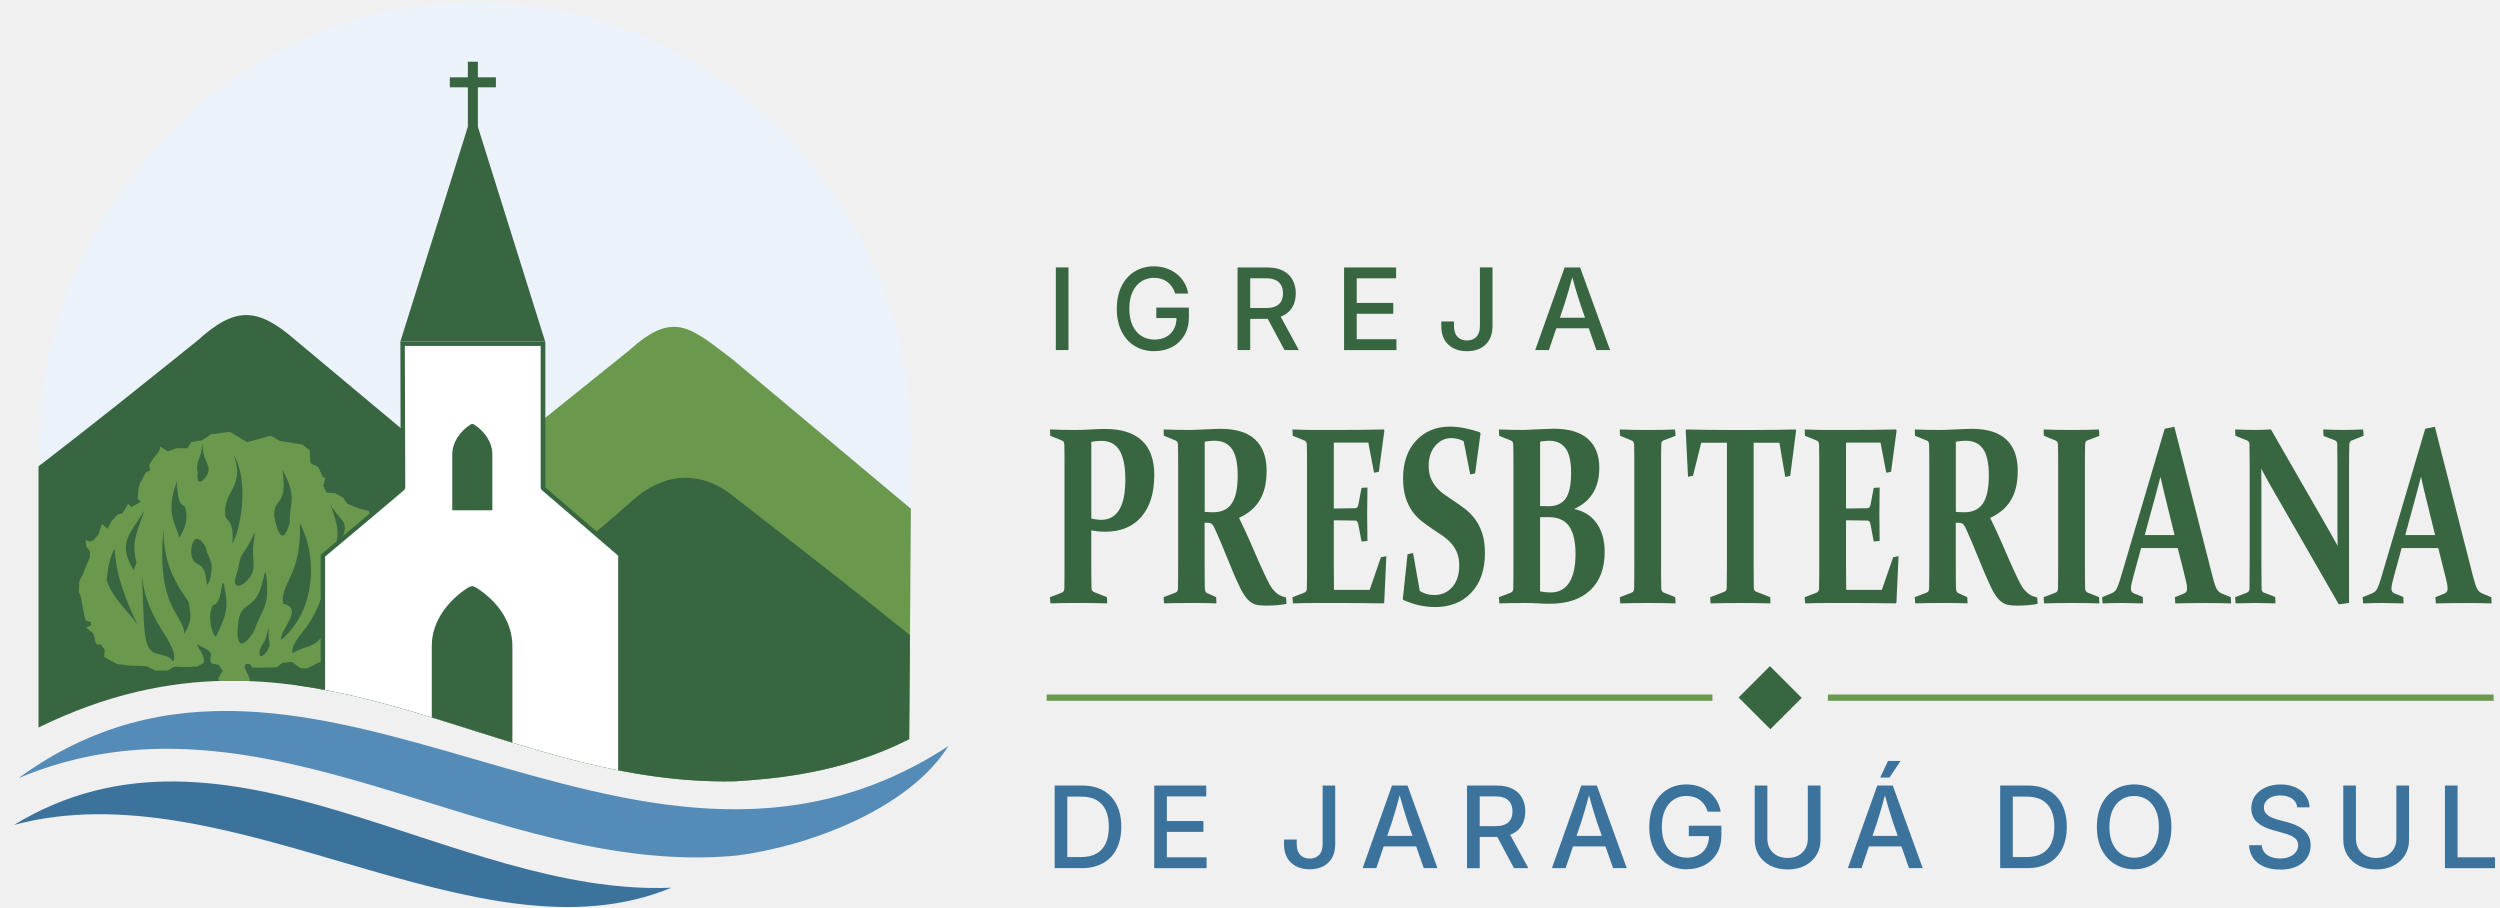
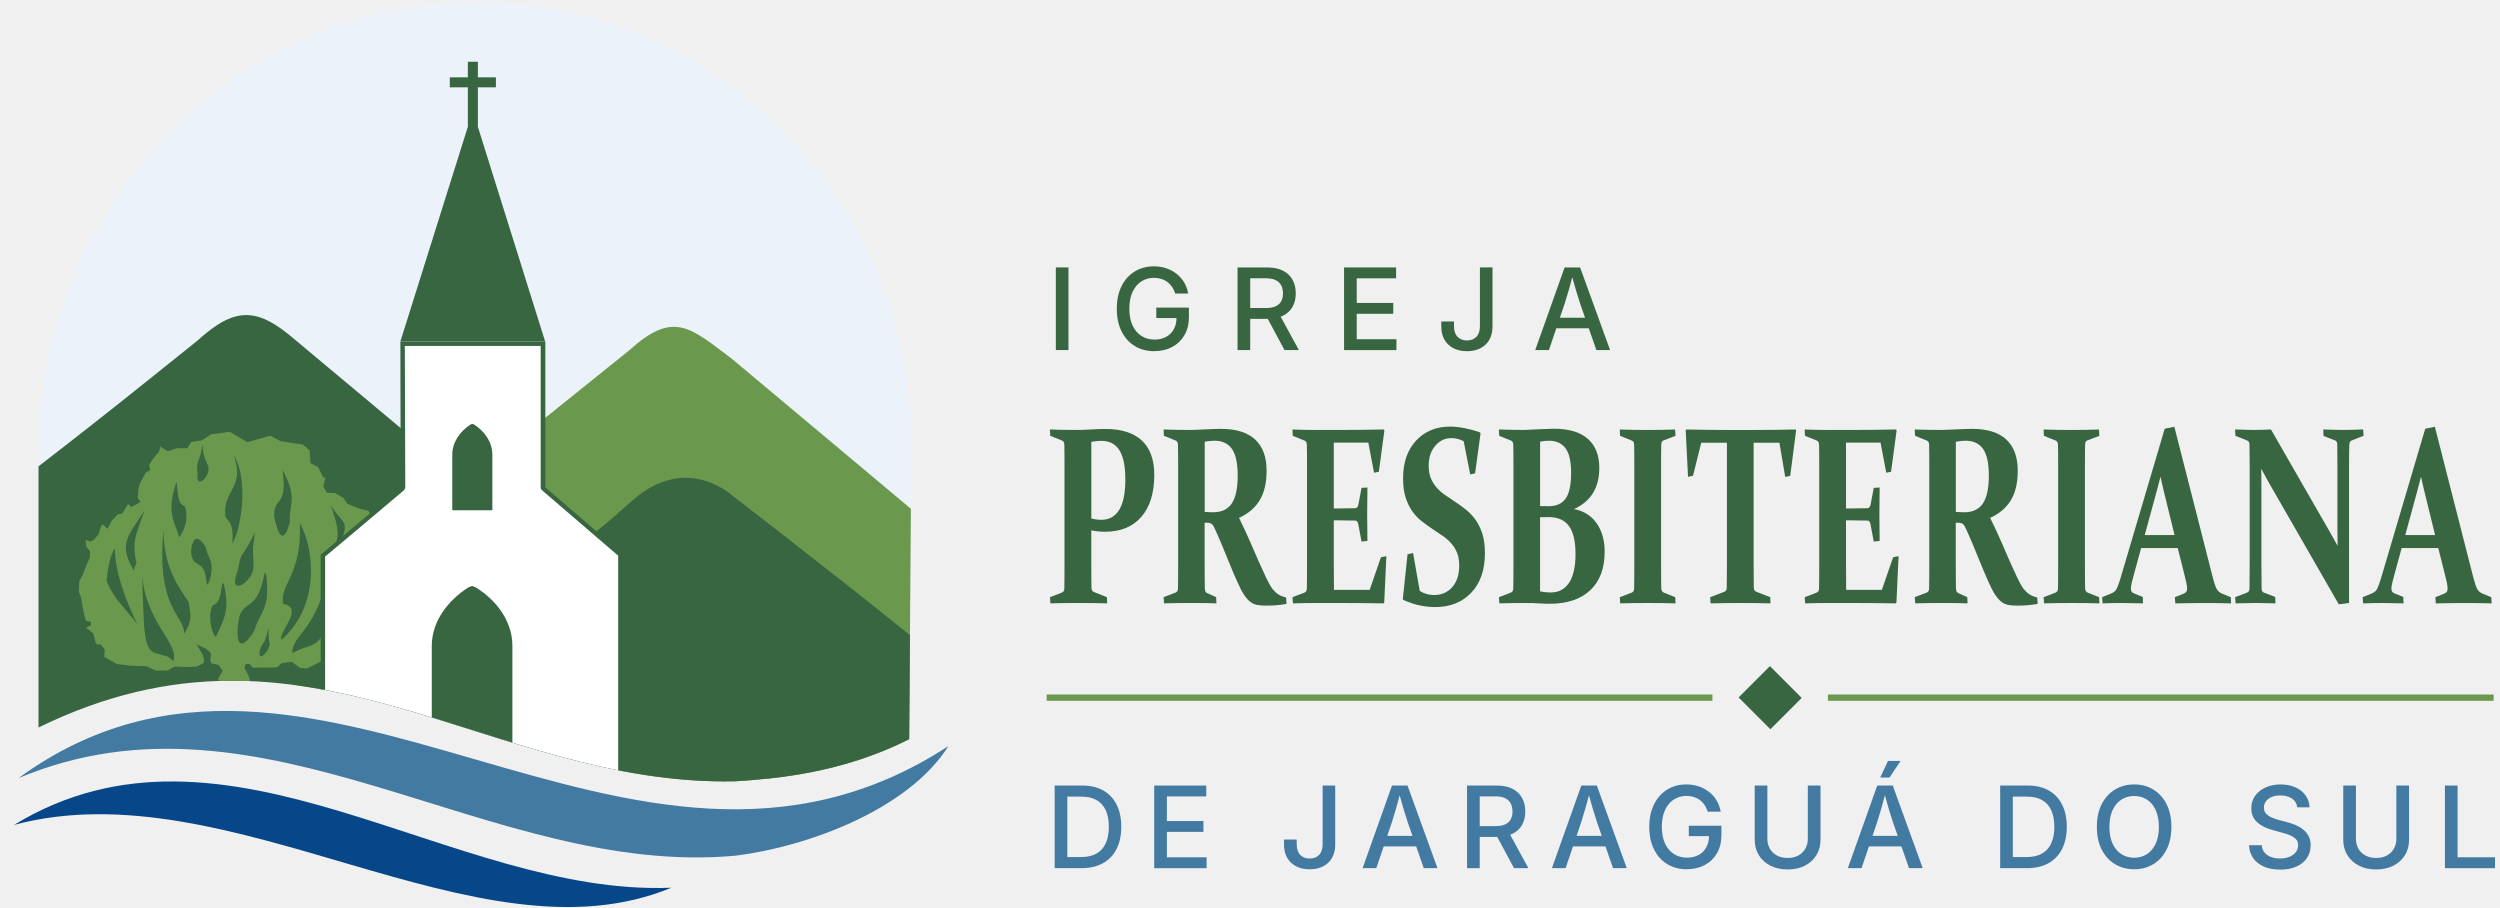
<svg xmlns="http://www.w3.org/2000/svg" id="Layer_1" data-name="Layer 1" viewBox="0 0 1122.63 407.3">
  <defs>
    <clipPath id="clippath">
      <path d="M409.39,181.13C409.39,71.73,319.89-1.77,210.09.03,103.99,1.83,17.29,76.63,17.29,182.73v143.96c121.48-59.46,201.63,26.53,312.94,24.15,17.47-1.11,47.72-3.56,78.04-18.91" style="fill: none;" />
    </clipPath>
  </defs>
  <g id="logo">
    <g id="waves">
-       <path d="M301.49,398.63c-87.3,36.2-197.9-54.3-295.2-28.2,95.2-58,196.3,32.2,295.2,28.2Z" style="fill: #3b739d;" />
-       <path d="M425.89,335.03c-17.9,28.4-62.9,45.1-95.4,49.2-110.4,10.2-212.1-81.1-322.2-34.8,133.1-97,274.2,79.2,417.6-14.4h0Z" style="fill: #558bb7;" />
+       <path d="M301.49,398.63c-87.3,36.2-197.9-54.3-295.2-28.2,95.2-58,196.3,32.2,295.2,28.2Z" style="fill: #064789;" />
+       <path d="M425.89,335.03c-17.9,28.4-62.9,45.1-95.4,49.2-110.4,10.2-212.1-81.1-322.2-34.8,133.1-97,274.2,79.2,417.6-14.4h0Z" style="fill: #427aa1;" />
    </g>
    <g style="clip-path: url(#clippath);">
      <path id="sky" d="M17.29,334.83v-132.7C17.29,94.73,103.99,2.63,210.09.93c109.8-1.8,199.3,88.8,199.3,199.5v134.5H17.29v-.1Z" style="fill: #ebf2fa;" />
      <g id="hills">
        <path d="M133.69,273.53c80.98-61.29,81.6-62.1,148.84-116.2,19.94-18,27.19-10.49,46.26,3.9l101.1,84.7v116.5H133.69v-88.9Z" style="fill: #6a994e;" />
        <path d="M429.79,362.33v-59.7c-29.68-24.92-74.74-59.83-103.1-81.8-13.3-9.2-28.62-8.72-42.9,4.1-10.76,9.7-20.74,17.67-32.22,27.18l-118.87-99.37c-16.96-14.7-26.93-15.34-43.9.1-18.12,14.47-45.97,37.26-88.8,69.8v138.5" style="fill: #386641;" />
        <path id="symbol" d="M97.83,304.93l2.18-3.66-1.83-2.7-3.05-.61c-1.39-1.66-.09-2.79-.52-4.71-1.83-2.62-5.67-2.96-6.45-4.45,1.13,2.96,4.01,5.49,3.31,8.98l-3.14,1.57-4.79.17-5.32-.17-2.88,1.74h-5.58l-3.92-1.92-7.32-.26-5.93-.7-5.75-3.23.17-3.23-1.74-2.35h-1.74l-.61-.78-.96-4.1-3.31-2.7,2.18-.96v-1.57l-2.35-.61-1.13-4.71-.96-5.75-.96-2.44.17-4.79,1.57-2.96,1.92-4.88,1.31-2.88v-2.7l-1.74-2.35-.17-2.79,1.92.79,1.74-.79,2.18-2.62.61-2.18.96-2.35,2.35,2.18,1.92-3.57,2.7-2.88,2.09-.44,2.53-4.27,1.57,1.39,4.1-2.35-1.31-1.57.35-4.45.61-2.18,2.62-4.88,2.01-1.13-.44-2.44,1.83-2.79,2.62-3.14.52-2.18,3.49,2.09,3.84-1.39h4.8l1.83-2.79,4.79-.78,4.1-2.7,8.37-1.13,7.85,4.71,10.37-2.96,4.45,2.44,5.06.78,5.06.78,3.05,2.62.44,5.75,3.4,1.74,2.27,4.71,1.05.09-1.05,3.66,1.57,3.05,3.75.17,3.75,2.18,1.74,2.62,5.06,2.01.61.26,3.84.87,1.66,2.96-1.05,5.93.35.35,2.09,2.35-1.13,3.84,1.66,1.74-1.92,5.14,4.71,3.92-2.01,1.05,1.66,3.05.17,2.7,2.53,2.62,3.14,5.93-.44,1.13,2.96,8.02-3.49,3.49-1.22,2.44.17,2.27-3.57,1.31h-2.88l-2.09,3.4-2.7-.17-3.84,3.05v.44l-2.96,3.66-2.09-.78-3.49-2.27-4.45-.61-3.31.87-2,.96-4.01,2-3.05-.17-3.84-2.79-4.36.52-2.27,1.92-4.79.17h-6.19l-1.31-1.66h-1.74l-.61,1.66.26.44,1.57,3.23.78,2.27h-.09l-5.06.17-1.39.61h-2.09l-.7-.44-4.27-.17-.87-.96h0ZM119.14,257.07c-.46.48-.48,1.21-.66,2-.5,2.19-1.11,4.44-1.97,6.52-3.21,7.76-8.21,5.09-9.42,13.18-1.26,8.4,0,15.25,6.68,5.22.71-1.07,1.01-2.74,1.58-4.02,1.94-4.34,3.99-7.06,4.54-12.38.22-2.08.11-9.01-.75-10.52h0ZM96.98,285.98l2.31-5.08c2.99-6.72,2.84-10.63,1.45-17.69-.15-.75-.05-1.1-.65-1.44-.9,1.65-.78,7.3-3.04,9.22-1.18,1-1.54.34-2.07,2.06-1.77,5.75.81,12.6,2,12.92h0ZM93.04,262.58c.94-.48,3.24-6.96,1.12-11.84-.41-.94-.77-1.69-1.13-2.6-.35-.88-.45-2.02-.89-2.86-.49-.95-2.39-3.62-4.03-3.32-1.98.36-3.84,8.28-.14,10.82,1.99,1.37,2.65,1.18,3.77,3.68.8,1.78.86,5.26,1.29,6.12h0ZM114.31,239.05c-.51,1.31-1.91,4.16-2.69,5.49-4.14,7.1-3,3.05-4.9,11.67-.32,1.43-2.09,5.23-.66,6.46,1.66,1.42,4.63-1.64,5.23-2.3,1.28-1.39,2.43-3.26,2.55-5.81.13-2.77-.33-5.34-.23-8.1.08-2.42.79-5.24.71-7.41h0ZM51.53,246.17c-2.53,4.53-3.14,9.59-3.66,14.47,2.88,8.37,9.33,13.25,13.86,19.88-5.06-10.81-9.85-22.23-10.2-34.35h0ZM61.3,252.88c-2.35-10.03.09-13.34,3.57-23.63-6.97,11.25-12.12,14.65-4.79,26.94.26-1.39,1.13-3.4,1.22-3.31h0ZM148.56,248.87c.26,0,.35,1.22.52,1.83,10.72-18.74,4.1-14.56-.7-24.32,3.49,10.37,4.97,14.47.17,22.49h0ZM152.66,273.02c.26-.09-1.66,4.01-1.48,4.71,9.94-18.48,15.17-12.12,9.07-33.91-.26,15.69-4.27,23.1-7.59,29.21h0ZM83.09,227.51c-2.53-1.4-3.05-2.09-3.75-11.25-5.23,14.56-.35,18.57,1.13,25.2,3.23-4.97,4.01-9.15,2.62-13.95h0ZM104.28,244.16c4.01-6.45,7.58-28.6.7-39.75,5.14,14.56-4.71,15.78-3.84,26.42-.52,3.23,4.36,1.57,3.14,13.34h0ZM130.17,234.4c-.52-7.85,3.75-10.64-3.31-23.36,2.35,17.26-3.92,11.68-3.75,20.57.52,3.57,3.49,16.39,7.06,2.79h0ZM126.33,287.32c17.17-14.82,15.17-40.19,8.28-52.48,1.22,22.84-8.98,27.38-7.5,36.27,9.85,2.09-2.09,12.29-.78,16.22h0ZM144.21,286.27c5.49-9.24,1.05-7.76,3.66-31.38-5.41,29.03-16.74,29.64-16.65,38.45,7.15-3.92,9.33-2.35,12.99-7.06h0ZM84.66,270.32c-2.35-4.18-11.33-13.77-11.25-32.52-3.31,36.01,9.24,37.92,9.33,46.82,3.57-5.93,3.05-8.28,1.92-14.3h0ZM77.77,297c3.05-8.02-12.38-17.17-14.04-39.32,1.13,23.02,0,34.26,6.45,35.74,4.97,1.48,5.06.78,7.59,3.57h0ZM119.97,292.29c2.35-4.18.17-2.44.7-10.72-1.57,6.19-1.39,5.58-3.22,8.46-1.57,2.62-1.4,7.67,2.53,2.27h0ZM93.55,209.73c-.79-3.05-2.18-3.4-2.7-10.46-.61,8.02-3.14,7.06-2.09,13.16-1.13,8.28,5.93,1.13,4.79-2.7Z" style="fill: #6a994e; fill-rule: evenodd;" />
      </g>
      <g id="church">
        <g>
          <path d="M144.99,349.93v-100.4l35.6-30c.2-.2.4-.5.4-.8l-.2-64.4h63v64.4c0,.3.1.6.4.8l34.4,29.7v100.7h-133.7.1Z" style="fill: #fff;" />
          <path d="M242.79,155.33v63.4c0,.6.2,1.1.7,1.5l34.1,29.3v99.3h-131.6v-98.9l17.3-14.5,18-15.2c.4-.4.7-.9.7-1.5l-.2-63.4h61M244.79,153.33h-65c0,21.9.1,43.6.2,65.5-12,10.1-24,20.2-36,30.3v102h135.7v-102.3c-11.6-10-23.2-20-34.8-30v-65.5h-.1Z" style="fill: #386641;" />
        </g>
        <path d="M193.89,338.93v-48.9c0-11.2,7.5-20.6,16.5-26.3l1.6-.6,1.6.6c9.1,5.6,16.5,15,16.5,26.3v48.9h-36.5.3Z" style="fill: #386641;" />
        <path d="M203.09,229.13v-25c0-5.7,3.7-10.6,8.2-13.5l.8-.3.8.3c4.5,2.9,8.2,7.7,8.2,13.5v25h-18,0Z" style="fill: #386641;" />
        <polygon points="179.79 153.33 244.79 153.33 214.59 56.93 214.59 39.23 222.69 39.23 222.69 34.73 214.59 34.73 214.59 27.73 210.09 27.73 210.09 34.73 201.99 34.73 201.99 39.23 210.09 39.23 210.09 56.93 179.79 153.33" style="fill: #386641;" />
      </g>
    </g>
  </g>
  <g id="typo">
    <g>
-       <path d="M479.28,352.75v37.1h-5.68v-37.1h5.68ZM485.65,389.85h-9.16v-4.98h8.87c2.8,0,5.14-.52,7-1.57s3.25-2.58,4.18-4.62c.93-2.03,1.39-4.51,1.39-7.43s-.46-5.36-1.38-7.37c-.92-2.01-2.29-3.54-4.11-4.58-1.82-1.05-4.08-1.57-6.79-1.57h-9.36v-4.98h9.74c3.65,0,6.78.74,9.39,2.22,2.61,1.48,4.61,3.6,6,6.36,1.39,2.76,2.09,6.07,2.09,9.92s-.7,7.19-2.1,9.96c-1.4,2.77-3.44,4.91-6.1,6.4-2.67,1.49-5.88,2.24-9.65,2.24Z" style="fill: #3b739d;" />
-       <path d="M518.31,389.85v-37.1h23.36v4.88h-17.68v11.06h16.41v4.86h-16.41v11.43h17.83v4.88h-23.51Z" style="fill: #3b739d;" />
-       <path d="M588.11,390.35c-3.45,0-6.24-.98-8.35-2.94-2.12-1.96-3.17-4.74-3.17-8.34v-2.07h5.7v2.09c0,2.11.53,3.71,1.59,4.81s2.47,1.64,4.23,1.64,3.17-.55,4.23-1.64,1.59-2.7,1.59-4.81v-26.35h5.65v26.3c0,3.62-1.05,6.41-3.14,8.37s-4.87,2.94-8.34,2.94Z" style="fill: #3b739d;" />
-       <path d="M611.88,389.85l13.2-37.1h6.97l13.45,37.1h-6.15l-7.22-20.64c-.56-1.68-1.18-3.65-1.86-5.93-.67-2.27-1.45-5-2.33-8.19h1.15c-.85,3.22-1.61,5.98-2.28,8.28-.67,2.3-1.27,4.25-1.78,5.84l-7,20.64h-6.15ZM619.02,380.07v-4.73h19.3v4.73h-19.3Z" style="fill: #3b739d;" />
-       <path d="M658.78,389.85v-37.1h13.3c2.86,0,5.24.49,7.15,1.48,1.91.99,3.34,2.36,4.28,4.12.95,1.76,1.42,3.78,1.42,6.05s-.48,4.3-1.43,6.01c-.96,1.72-2.39,3.05-4.29,4-1.91.95-4.3,1.42-7.17,1.42h-9.99v-4.86h9.44c1.83,0,3.3-.26,4.42-.78,1.12-.52,1.95-1.27,2.48-2.25s.8-2.16.8-3.54-.27-2.6-.8-3.61c-.53-1.01-1.36-1.8-2.49-2.35-1.13-.56-2.62-.83-4.46-.83h-6.97v32.25h-5.68ZM679.87,389.85l-8.99-16.76h6.3l9.14,16.76h-6.45Z" style="fill: #3b739d;" />
-       <path d="M696.89,389.85l13.2-37.1h6.97l13.45,37.1h-6.15l-7.22-20.64c-.56-1.68-1.18-3.65-1.86-5.93-.67-2.27-1.45-5-2.33-8.19h1.15c-.85,3.22-1.61,5.98-2.28,8.28-.67,2.3-1.27,4.25-1.78,5.84l-7,20.64h-6.15ZM704.04,380.07v-4.73h19.3v4.73h-19.3Z" style="fill: #3b739d;" />
-       <path d="M757.51,390.35c-3.35,0-6.3-.77-8.83-2.32-2.53-1.54-4.51-3.74-5.93-6.59-1.42-2.85-2.13-6.22-2.13-10.12s.72-7.35,2.15-10.2c1.44-2.85,3.41-5.04,5.92-6.57,2.51-1.54,5.36-2.3,8.57-2.3,1.99,0,3.86.29,5.59.88,1.73.59,3.29,1.43,4.66,2.52,1.37,1.09,2.5,2.38,3.39,3.88.89,1.5,1.48,3.15,1.78,4.94h-5.83c-.33-1.08-.79-2.05-1.37-2.93-.58-.87-1.27-1.61-2.08-2.23s-1.72-1.08-2.74-1.41c-1.02-.32-2.14-.49-3.35-.49-2.09,0-3.97.53-5.64,1.59-1.67,1.06-2.99,2.63-3.96,4.69-.97,2.07-1.46,4.59-1.46,7.58s.49,5.51,1.46,7.57c.97,2.06,2.3,3.62,4,4.69,1.69,1.07,3.64,1.61,5.83,1.61,1.99,0,3.73-.4,5.22-1.21,1.49-.8,2.64-1.95,3.46-3.44.82-1.49,1.23-3.24,1.23-5.27l1.47.25h-10.56v-4.68h14.64v4.26c0,3.12-.67,5.82-2,8.11-1.34,2.28-3.17,4.05-5.49,5.29s-4.99,1.87-7.99,1.87Z" style="fill: #3b739d;" />
-       <path d="M802.75,390.43c-2.97,0-5.57-.57-7.79-1.72s-3.95-2.72-5.17-4.72c-1.22-2-1.83-4.3-1.83-6.89v-24.35h5.68v23.88c0,1.68.37,3.16,1.11,4.46s1.79,2.32,3.15,3.06,2.98,1.12,4.86,1.12,3.47-.37,4.82-1.12c1.35-.75,2.39-1.77,3.12-3.06s1.1-2.78,1.1-4.46v-23.88h5.7v24.35c0,2.59-.61,4.88-1.83,6.89-1.22,2-2.94,3.57-5.15,4.72-2.22,1.15-4.8,1.72-7.76,1.72Z" style="fill: #3b739d;" />
-       <path d="M829.78,389.85l13.2-37.1h6.97l13.45,37.1h-6.15l-7.22-20.64c-.56-1.68-1.18-3.65-1.86-5.93-.67-2.27-1.45-5-2.33-8.19h1.15c-.85,3.22-1.61,5.98-2.28,8.28-.67,2.3-1.27,4.25-1.78,5.84l-7,20.64h-6.15ZM836.92,380.07v-4.73h19.3v4.73h-19.3ZM844.32,349.14l3.49-7.45h5.65l-4.96,7.45h-4.18Z" style="fill: #3b739d;" />
-       <path d="M903.86,352.75v37.1h-5.68v-37.1h5.68ZM910.23,389.85h-9.16v-4.98h8.87c2.8,0,5.14-.52,7-1.57s3.25-2.58,4.18-4.62c.93-2.03,1.39-4.51,1.39-7.43s-.46-5.36-1.38-7.37c-.92-2.01-2.29-3.54-4.11-4.58-1.82-1.05-4.08-1.57-6.79-1.57h-9.36v-4.98h9.74c3.65,0,6.78.74,9.39,2.22,2.61,1.48,4.61,3.6,6,6.36,1.39,2.76,2.09,6.07,2.09,9.92s-.7,7.19-2.1,9.96c-1.4,2.77-3.44,4.91-6.1,6.4-2.67,1.49-5.88,2.24-9.65,2.24Z" style="fill: #3b739d;" />
-       <path d="M958.36,390.35c-3.2,0-6.07-.76-8.6-2.28-2.53-1.52-4.52-3.7-5.98-6.55-1.45-2.85-2.18-6.25-2.18-10.2s.73-7.38,2.18-10.22c1.45-2.85,3.44-5.03,5.98-6.56,2.53-1.53,5.4-2.29,8.6-2.29s6.06.76,8.58,2.29c2.51,1.53,4.5,3.71,5.95,6.56,1.45,2.85,2.18,6.25,2.18,10.22s-.73,7.35-2.18,10.2c-1.45,2.85-3.44,5.03-5.95,6.55-2.52,1.52-5.38,2.28-8.58,2.28ZM958.36,385.17c2.11,0,4-.53,5.67-1.58,1.67-1.05,2.99-2.62,3.96-4.68.97-2.07,1.46-4.59,1.46-7.58s-.49-5.57-1.46-7.63c-.97-2.07-2.29-3.63-3.96-4.68-1.67-1.05-3.56-1.58-5.67-1.58s-4.03.53-5.7,1.59c-1.68,1.06-3,2.63-3.97,4.69-.97,2.07-1.46,4.6-1.46,7.61s.49,5.51,1.46,7.57c.97,2.06,2.29,3.62,3.97,4.68,1.68,1.06,3.58,1.59,5.7,1.59Z" style="fill: #3b739d;" />
-       <path d="M1023.85,390.48c-2.77,0-5.18-.44-7.22-1.32-2.04-.88-3.64-2.14-4.79-3.77-1.15-1.64-1.79-3.58-1.91-5.84h5.7c.12,1.34.55,2.46,1.31,3.34s1.74,1.54,2.95,1.97c1.21.43,2.52.65,3.93.65,1.58,0,2.98-.24,4.2-.73,1.22-.49,2.19-1.19,2.9-2.09.71-.9,1.07-1.96,1.07-3.15,0-1.08-.31-1.96-.93-2.65-.62-.69-1.46-1.26-2.52-1.72-1.05-.46-2.25-.86-3.6-1.21l-4.33-1.2c-3.04-.81-5.41-2.02-7.11-3.61s-2.55-3.66-2.55-6.2c0-2.14.58-4.01,1.73-5.62,1.15-1.6,2.72-2.85,4.71-3.74,1.98-.89,4.22-1.33,6.71-1.33s4.78.44,6.71,1.33c1.93.89,3.45,2.1,4.56,3.65s1.68,3.3,1.73,5.28h-5.53c-.18-1.69-.97-3-2.35-3.93-1.39-.93-3.13-1.39-5.24-1.39-1.49,0-2.79.23-3.9.7s-1.96,1.11-2.56,1.93c-.61.82-.91,1.76-.91,2.8,0,1.18.36,2.13,1.08,2.85.72.72,1.6,1.29,2.64,1.72,1.04.42,2.03.76,2.98,1.01l3.61.95c1.18.3,2.39.7,3.65,1.21,1.25.51,2.41,1.16,3.47,1.97,1.06.81,1.92,1.8,2.58,2.99.66,1.19.98,2.62.98,4.3,0,2.09-.54,3.96-1.62,5.6s-2.64,2.93-4.69,3.87c-2.05.94-4.53,1.41-7.43,1.41Z" style="fill: #3b739d;" />
-       <path d="M1067.04,390.43c-2.97,0-5.57-.57-7.79-1.72s-3.95-2.72-5.17-4.72c-1.22-2-1.83-4.3-1.83-6.89v-24.35h5.68v23.88c0,1.68.37,3.16,1.11,4.46s1.79,2.32,3.15,3.06,2.98,1.12,4.86,1.12,3.47-.37,4.82-1.12c1.35-.75,2.39-1.77,3.12-3.06s1.1-2.78,1.1-4.46v-23.88h5.7v24.35c0,2.59-.61,4.88-1.83,6.89-1.22,2-2.94,3.57-5.15,4.72-2.22,1.15-4.8,1.72-7.76,1.72Z" style="fill: #3b739d;" />
-       <path d="M1097.9,389.85v-37.1h5.68v32.22h16.81v4.88h-22.49Z" style="fill: #3b739d;" />
+       <path d="M479.28,352.75v37.1h-5.68v-37.1h5.68ZM485.65,389.85h-9.16v-4.98h8.87c2.8,0,5.14-.52,7-1.57s3.25-2.58,4.18-4.62c.93-2.03,1.39-4.51,1.39-7.43s-.46-5.36-1.38-7.37c-.92-2.01-2.29-3.54-4.11-4.58-1.82-1.05-4.08-1.57-6.79-1.57h-9.36v-4.98h9.74c3.65,0,6.78.74,9.39,2.22,2.61,1.48,4.61,3.6,6,6.36,1.39,2.76,2.09,6.07,2.09,9.92s-.7,7.19-2.1,9.96c-1.4,2.77-3.44,4.91-6.1,6.4-2.67,1.49-5.88,2.24-9.65,2.24Z" style="fill: #427aa1;" />
+       <path d="M518.31,389.85v-37.1h23.36v4.88h-17.68v11.06h16.41v4.86h-16.41v11.43h17.83v4.88h-23.51Z" style="fill: #427aa1;" />
+       <path d="M588.11,390.35c-3.45,0-6.24-.98-8.35-2.94-2.12-1.96-3.17-4.74-3.17-8.34v-2.07h5.7v2.09c0,2.11.53,3.71,1.59,4.81s2.47,1.64,4.23,1.64,3.17-.55,4.23-1.64,1.59-2.7,1.59-4.81v-26.35h5.65v26.3c0,3.62-1.05,6.41-3.14,8.37s-4.87,2.94-8.34,2.94Z" style="fill: #427aa1;" />
+       <path d="M611.88,389.85l13.2-37.1h6.97l13.45,37.1h-6.15l-7.22-20.64c-.56-1.68-1.18-3.65-1.86-5.93-.67-2.27-1.45-5-2.33-8.19h1.15c-.85,3.22-1.61,5.98-2.28,8.28-.67,2.3-1.27,4.25-1.78,5.84l-7,20.64h-6.15ZM619.02,380.07v-4.73h19.3v4.73h-19.3Z" style="fill: #427aa1;" />
+       <path d="M658.78,389.85v-37.1h13.3c2.86,0,5.24.49,7.15,1.48,1.91.99,3.34,2.36,4.28,4.12.95,1.76,1.42,3.78,1.42,6.05s-.48,4.3-1.43,6.01c-.96,1.72-2.39,3.05-4.29,4-1.91.95-4.3,1.42-7.17,1.42h-9.99v-4.86h9.44c1.83,0,3.3-.26,4.42-.78,1.12-.52,1.95-1.27,2.48-2.25s.8-2.16.8-3.54-.27-2.6-.8-3.61c-.53-1.01-1.36-1.8-2.49-2.35-1.13-.56-2.62-.83-4.46-.83h-6.97v32.25h-5.68ZM679.87,389.85l-8.99-16.76h6.3l9.14,16.76h-6.45Z" style="fill: #427aa1;" />
+       <path d="M696.89,389.85l13.2-37.1h6.97l13.45,37.1h-6.15l-7.22-20.64c-.56-1.68-1.18-3.65-1.86-5.93-.67-2.27-1.45-5-2.33-8.19h1.15c-.85,3.22-1.61,5.98-2.28,8.28-.67,2.3-1.27,4.25-1.78,5.84l-7,20.64h-6.15ZM704.04,380.07v-4.73h19.3v4.73h-19.3Z" style="fill: #427aa1;" />
+       <path d="M757.51,390.35c-3.35,0-6.3-.77-8.83-2.32-2.53-1.54-4.51-3.74-5.93-6.59-1.42-2.85-2.13-6.22-2.13-10.12s.72-7.35,2.15-10.2c1.44-2.85,3.41-5.04,5.92-6.57,2.51-1.54,5.36-2.3,8.57-2.3,1.99,0,3.86.29,5.59.88,1.73.59,3.29,1.43,4.66,2.52,1.37,1.09,2.5,2.38,3.39,3.88.89,1.5,1.48,3.15,1.78,4.94h-5.83c-.33-1.08-.79-2.05-1.37-2.93-.58-.87-1.27-1.61-2.08-2.23s-1.72-1.08-2.74-1.41c-1.02-.32-2.14-.49-3.35-.49-2.09,0-3.97.53-5.64,1.59-1.67,1.06-2.99,2.63-3.96,4.69-.97,2.07-1.46,4.59-1.46,7.58s.49,5.51,1.46,7.57c.97,2.06,2.3,3.62,4,4.69,1.69,1.07,3.64,1.61,5.83,1.61,1.99,0,3.73-.4,5.22-1.21,1.49-.8,2.64-1.95,3.46-3.44.82-1.49,1.23-3.24,1.23-5.27l1.47.25h-10.56v-4.68h14.64v4.26c0,3.12-.67,5.82-2,8.11-1.34,2.28-3.17,4.05-5.49,5.29s-4.99,1.87-7.99,1.87Z" style="fill: #427aa1;" />
+       <path d="M802.75,390.43c-2.97,0-5.57-.57-7.79-1.72s-3.95-2.72-5.17-4.72c-1.22-2-1.83-4.3-1.83-6.89v-24.35h5.68v23.88c0,1.68.37,3.16,1.11,4.46s1.79,2.32,3.15,3.06,2.98,1.12,4.86,1.12,3.47-.37,4.82-1.12c1.35-.75,2.39-1.77,3.12-3.06s1.1-2.78,1.1-4.46v-23.88h5.7v24.35c0,2.59-.61,4.88-1.83,6.89-1.22,2-2.94,3.57-5.15,4.72-2.22,1.15-4.8,1.72-7.76,1.72Z" style="fill: #427aa1;" />
+       <path d="M829.78,389.85l13.2-37.1h6.97l13.45,37.1h-6.15l-7.22-20.64c-.56-1.68-1.18-3.65-1.86-5.93-.67-2.27-1.45-5-2.33-8.19h1.15c-.85,3.22-1.61,5.98-2.28,8.28-.67,2.3-1.27,4.25-1.78,5.84l-7,20.64h-6.15ZM836.92,380.07v-4.73h19.3v4.73h-19.3ZM844.32,349.14l3.49-7.45h5.65l-4.96,7.45h-4.18Z" style="fill: #427aa1;" />
+       <path d="M903.86,352.75v37.1h-5.68v-37.1h5.68ZM910.23,389.85h-9.16v-4.98h8.87c2.8,0,5.14-.52,7-1.57s3.25-2.58,4.18-4.62c.93-2.03,1.39-4.51,1.39-7.43s-.46-5.36-1.38-7.37c-.92-2.01-2.29-3.54-4.11-4.58-1.82-1.05-4.08-1.57-6.79-1.57h-9.36v-4.98h9.74c3.65,0,6.78.74,9.39,2.22,2.61,1.48,4.61,3.6,6,6.36,1.39,2.76,2.09,6.07,2.09,9.92s-.7,7.19-2.1,9.96c-1.4,2.77-3.44,4.91-6.1,6.4-2.67,1.49-5.88,2.24-9.65,2.24Z" style="fill: #427aa1;" />
+       <path d="M958.36,390.35c-3.2,0-6.07-.76-8.6-2.28-2.53-1.52-4.52-3.7-5.98-6.55-1.45-2.85-2.18-6.25-2.18-10.2s.73-7.38,2.18-10.22c1.45-2.85,3.44-5.03,5.98-6.56,2.53-1.53,5.4-2.29,8.6-2.29s6.06.76,8.58,2.29c2.51,1.53,4.5,3.71,5.95,6.56,1.45,2.85,2.18,6.25,2.18,10.22s-.73,7.35-2.18,10.2c-1.45,2.85-3.44,5.03-5.95,6.55-2.52,1.52-5.38,2.28-8.58,2.28ZM958.36,385.17c2.11,0,4-.53,5.67-1.58,1.67-1.05,2.99-2.62,3.96-4.68.97-2.07,1.46-4.59,1.46-7.58s-.49-5.57-1.46-7.63c-.97-2.07-2.29-3.63-3.96-4.68-1.67-1.05-3.56-1.58-5.67-1.58s-4.03.53-5.7,1.59c-1.68,1.06-3,2.63-3.97,4.69-.97,2.07-1.46,4.6-1.46,7.61s.49,5.51,1.46,7.57c.97,2.06,2.29,3.62,3.97,4.68,1.68,1.06,3.58,1.59,5.7,1.59Z" style="fill: #427aa1;" />
+       <path d="M1023.85,390.48c-2.77,0-5.18-.44-7.22-1.32-2.04-.88-3.64-2.14-4.79-3.77-1.15-1.64-1.79-3.58-1.91-5.84h5.7c.12,1.34.55,2.46,1.31,3.34s1.74,1.54,2.95,1.97c1.21.43,2.52.65,3.93.65,1.58,0,2.98-.24,4.2-.73,1.22-.49,2.19-1.19,2.9-2.09.71-.9,1.07-1.96,1.07-3.15,0-1.08-.31-1.96-.93-2.65-.62-.69-1.46-1.26-2.52-1.72-1.05-.46-2.25-.86-3.6-1.21l-4.33-1.2c-3.04-.81-5.41-2.02-7.11-3.61s-2.55-3.66-2.55-6.2c0-2.14.58-4.01,1.73-5.62,1.15-1.6,2.72-2.85,4.71-3.74,1.98-.89,4.22-1.33,6.71-1.33s4.78.44,6.71,1.33c1.93.89,3.45,2.1,4.56,3.65s1.68,3.3,1.73,5.28h-5.53c-.18-1.69-.97-3-2.35-3.93-1.39-.93-3.13-1.39-5.24-1.39-1.49,0-2.79.23-3.9.7s-1.96,1.11-2.56,1.93c-.61.82-.91,1.76-.91,2.8,0,1.18.36,2.13,1.08,2.85.72.72,1.6,1.29,2.64,1.72,1.04.42,2.03.76,2.98,1.01l3.61.95c1.18.3,2.39.7,3.65,1.21,1.25.51,2.41,1.16,3.47,1.97,1.06.81,1.92,1.8,2.58,2.99.66,1.19.98,2.62.98,4.3,0,2.09-.54,3.96-1.62,5.6s-2.64,2.93-4.69,3.87c-2.05.94-4.53,1.41-7.43,1.41Z" style="fill: #427aa1;" />
+       <path d="M1067.04,390.43c-2.97,0-5.57-.57-7.79-1.72s-3.95-2.72-5.17-4.72c-1.22-2-1.83-4.3-1.83-6.89v-24.35h5.68v23.88c0,1.68.37,3.16,1.11,4.46s1.79,2.32,3.15,3.06,2.98,1.12,4.86,1.12,3.47-.37,4.82-1.12c1.35-.75,2.39-1.77,3.12-3.06s1.1-2.78,1.1-4.46v-23.88h5.7v24.35c0,2.59-.61,4.88-1.83,6.89-1.22,2-2.94,3.57-5.15,4.72-2.22,1.15-4.8,1.72-7.76,1.72Z" style="fill: #427aa1;" />
+       <path d="M1097.9,389.85v-37.1h5.68v32.22h16.81v4.88h-22.49Z" style="fill: #427aa1;" />
    </g>
    <g id="divider">
      <rect x="470.01" y="311.87" width="298.96" height="2.83" style="fill: #6a994e;" />
      <rect x="820.82" y="311.87" width="298.96" height="2.83" style="fill: #6a994e;" />
      <rect x="784.94" y="303.2" width="19.9" height="20.18" transform="translate(11.29 653.84) rotate(-45)" style="fill: #386641;" />
    </g>
    <g>
      <path d="M490.05,253.3c0,2.23,0,4.22.02,5.98.01,1.76.03,3.35.06,4.76.03.85.37,1.45,1.04,1.78l5.89,2.34.12,2.78c-4.14-.11-8.47-.17-12.99-.17s-8.84.06-12.5.17l-.2-2.78,5.37-2.06c.69-.3,1.05-.87,1.08-1.73.03-1.48.05-3.15.06-4.98s.02-3.87.02-6.09v-44.36c0-1.85,0-3.54-.02-5.07-.01-1.52-.03-2.91-.06-4.17-.03-.96-.35-1.58-.96-1.84l-5.37-2.17-.12-2.84c3.74.15,7.44.22,11.1.22,2.51,0,4.95-.07,7.31-.22,2.37-.15,4.52-.22,6.47-.22,7.21,0,12.68,1.74,16.39,5.2,3.71,3.47,5.57,8.62,5.57,15.45,0,8.05-1.93,14.32-5.79,18.79-3.86,4.47-9.3,6.71-16.33,6.71-1.9,0-3.95-.2-6.17-.61v15.14ZM490.05,232.81c1.52.41,3.03.61,4.53.61,3.5,0,6.17-1.49,8-4.48,1.83-2.99,2.75-7.5,2.75-13.55s-.87-10.23-2.6-13.11c-1.74-2.88-4.48-4.31-8.22-4.31-1.47,0-2.95.15-4.45.45v34.4Z" style="fill: #386641;" />
      <path d="M540.95,253.3c0,2.23,0,4.22.02,5.98.01,1.76.03,3.37.06,4.82.03,1.19.33,1.91.92,2.17l4.17,1.89.12,2.78c-2.97-.11-6.64-.17-11.02-.17-4.68,0-8.84.06-12.5.17l-.2-2.78,5.37-2.06c.67-.26,1.03-.83,1.08-1.73.03-1.48.05-3.15.06-4.98s.02-3.87.02-6.09v-44.36c0-1.85,0-3.54-.02-5.07-.01-1.52-.03-2.91-.06-4.17-.03-.96-.35-1.58-.96-1.84l-5.37-2.17-.12-2.84c3.74.15,7.58.22,11.5.22.83,0,1.86-.03,3.09-.08,1.23-.06,2.73-.12,4.49-.19,1.6-.07,2.95-.13,4.03-.17,1.08-.04,1.93-.06,2.54-.06,6.87,0,12.02,1.6,15.45,4.79,3.43,3.19,5.15,7.85,5.15,13.97,0,5.53-1.05,9.99-3.15,13.39s-5.18,6-9.24,7.82c2.25,4.6,3.97,8.33,5.19,11.19s2.44,5.67,3.67,8.43c1.23,2.77,2.34,5.21,3.35,7.32s1.94,3.79,2.83,5.01c.48.56.94,1.04,1.38,1.45.44.41.9.76,1.38,1.06.48.3,1,.55,1.54.75.55.21,1.16.4,1.82.58l.16,2.84c-2.62.52-5.61.78-8.98.78-2.67,0-4.54-.24-5.61-.72-1.07-.48-2.02-1.17-2.85-2.06-1.23-1.34-2.36-3.08-3.39-5.23s-2.12-4.58-3.27-7.29c-1.15-2.71-2.33-5.58-3.55-8.63s-2.49-6.05-3.83-9.02c-.4-.85-.73-1.56-.98-2.12-.25-.56-.51-.97-.76-1.25s-.52-.48-.8-.61c-.28-.13-.63-.21-1.06-.25l-1.68-.06v18.59ZM540.95,229.86c1.42.11,2.7.17,3.85.17,3.79,0,6.57-1.33,8.34-3.98,1.76-2.65,2.65-6.8,2.65-12.44s-.85-9.44-2.54-11.94c-1.7-2.5-4.34-3.76-7.92-3.76-.61,0-1.28.04-1.98.11-.71.07-1.5.19-2.38.33v31.51Z" style="fill: #386641;" />
      <path d="M591.05,193.07h10.14c6.49,0,13.23-.07,20.2-.22l.28.45-2.49,18.54-2.16.45-2.57-13.53h-15.51v29.56h2.16c2.32,0,4.82-.04,7.5-.11.69-.04,1.15-.54,1.36-1.5l1.44-7.63,2.65-.17c-.08,5.38-.12,9.41-.12,12.08s.04,6.57.12,11.91l-2.65.28-1.48-7.85c-.21-1-.63-1.52-1.24-1.56-2.73-.07-5.26-.11-7.62-.11h-2.12v19.09c0,4.08.03,8.13.08,12.13h16.03l5.05-14.64,2.45-.5-.96,20.82-.28.39c-6.65-.11-13.13-.17-19.44-.17h-10.62c-3.45,0-7,.06-10.66.17l-.2-2.78,5.37-2.06c.67-.26,1.03-.83,1.08-1.73.03-1.48.05-3.15.06-4.98s.02-3.87.02-6.09v-44.36c0-1.85,0-3.54-.02-5.07-.01-1.52-.03-2.91-.06-4.17-.03-.96-.35-1.58-.96-1.84l-5.37-2.17-.12-2.84c3.74.15,7.29.22,10.66.22Z" style="fill: #386641;" />
      <path d="M657.26,198.13c-1.71-.93-3.57-1.39-5.57-1.39-2.83,0-5.23,1.15-7.19,3.45-1.96,2.3-2.95,5.27-2.95,8.91,0,2.19.32,4.06.96,5.62.64,1.56,1.5,2.95,2.57,4.17,1.07,1.22,2.29,2.32,3.67,3.28,1.38.97,2.8,1.93,4.27,2.89,1.63,1.08,3.27,2.25,4.93,3.53,1.66,1.28,3.14,2.8,4.45,4.56,1.31,1.76,2.37,3.87,3.19,6.32.81,2.45,1.22,5.42,1.22,8.91,0,7.53-2.04,13.45-6.13,17.76s-9.49,6.46-16.19,6.46c-4.84,0-9.61-1.06-14.31-3.17l-.24-.5,2.12-20.04,2.48-.56,3.01,17.03c1.92,1.22,4.06,1.84,6.41,1.84,3.39,0,6.12-1.2,8.2-3.59s3.11-5.59,3.11-9.6c0-2.26-.32-4.18-.96-5.76-.64-1.58-1.51-2.99-2.61-4.23-1.1-1.24-2.34-2.35-3.73-3.31-1.39-.96-2.83-1.93-4.33-2.89-1.63-1.11-3.26-2.28-4.89-3.51s-3.09-2.71-4.37-4.45-2.32-3.83-3.13-6.26c-.8-2.43-1.2-5.37-1.2-8.82,0-7.09,1.95-12.73,5.85-16.92,3.9-4.19,8.96-6.29,15.19-6.29,3.95,0,8.46.85,13.51,2.56l.24.5-2.44,17.92-2.2.5-2.93-14.92Z" style="fill: #386641;" />
      <path d="M673.09,192.85c3.74.15,7.59.22,11.54.22,1.44-.07,3.7-.19,6.77-.33,3.07-.15,5.18-.22,6.33-.22,6.76,0,11.86,1.51,15.29,4.54,3.43,3.02,5.15,7.38,5.15,13.05,0,8.91-3.79,15.07-11.38,18.48,4.41.85,7.81,2.99,10.2,6.4,2.39,3.41,3.59,7.68,3.59,12.8,0,7.42-2.15,13.16-6.45,17.23s-10.39,6.1-18.28,6.1c-1.55,0-3.17-.06-4.87-.17-1.7-.11-3.81-.17-6.35-.17-3.9,0-7.68.06-11.34.17l-.2-2.78,5.37-2.06c.67-.26,1.03-.83,1.08-1.73.03-1.48.05-3.15.06-4.98s.02-3.87.02-6.09v-44.36c0-1.85,0-3.54-.02-5.07-.01-1.52-.03-2.91-.06-4.17-.03-.96-.35-1.58-.96-1.84l-5.37-2.17-.12-2.84ZM691.57,227.25c1.36.04,2.66.06,3.89.06,3.42,0,5.95-1.14,7.59-3.42s2.46-6.15,2.46-11.61c0-5.12-.85-8.79-2.54-11.02-1.7-2.23-4.15-3.34-7.35-3.34-.51,0-1.1.03-1.78.08-.68.06-1.44.16-2.26.31v28.95ZM691.57,232.26v33.29c1.5.33,3.07.5,4.73.5,3.66,0,6.44-1.48,8.34-4.43,1.9-2.95,2.85-7.23,2.85-12.83s-.96-9.77-2.89-12.5-5.04-4.09-9.34-4.09c-1.26,0-2.49.02-3.69.06Z" style="fill: #386641;" />
      <path d="M745.91,253.3c0,2.23,0,4.25.02,6.07.01,1.82.03,3.45.06,4.9.03.96.48,1.61,1.36,1.95l4.93,1.95.12,2.78c-3.71-.11-7.83-.17-12.34-.17s-8.84.06-12.5.17l-.2-2.78,5.37-2.06c.67-.26,1.03-.83,1.08-1.73.03-1.48.05-3.15.06-4.98s.02-3.87.02-6.09v-44.36c0-1.85,0-3.54-.02-5.07-.01-1.52-.03-2.91-.06-4.17-.03-.96-.35-1.58-.96-1.84l-5.37-2.17-.12-2.84c3.71.15,7.83.22,12.34.22s8.82-.07,12.5-.22l.2,2.84-5.37,2.06c-.64.22-.99.78-1.04,1.67-.03,1.34-.05,2.77-.06,4.31-.01,1.54-.02,3.2-.02,4.98v44.59Z" style="fill: #386641;" />
      <path d="M781.62,270.78c-4.7,0-9.19.06-13.47.17l-.2-2.78,6.41-2.45c.67-.3,1.02-.89,1.04-1.78.05-2.78.08-6.36.08-10.74v-54.38h-11.54l-3.69,14.81-2.24.5-1.04-20.82.28-.45c6.57.15,12.87.22,18.88.22h11.18c6.01,0,12.34-.07,19-.22l.24.45-2.65,20.37-2.24.5-2.61-15.36h-11.58v54.38c0,4.38.03,7.96.08,10.74.03.89.39,1.48,1.08,1.78l6.29,2.45.12,2.78c-4.44-.11-8.91-.17-13.43-.17Z" style="fill: #386641;" />
      <path d="M821.06,193.07h10.14c6.49,0,13.23-.07,20.2-.22l.28.45-2.49,18.54-2.16.45-2.57-13.53h-15.51v29.56h2.16c2.32,0,4.82-.04,7.5-.11.69-.04,1.15-.54,1.36-1.5l1.44-7.63,2.65-.17c-.08,5.38-.12,9.41-.12,12.08s.04,6.57.12,11.91l-2.65.28-1.48-7.85c-.21-1-.63-1.52-1.24-1.56-2.73-.07-5.26-.11-7.62-.11h-2.12v19.09c0,4.08.03,8.13.08,12.13h16.03l5.05-14.64,2.45-.5-.96,20.82-.28.39c-6.65-.11-13.13-.17-19.44-.17h-10.62c-3.45,0-7,.06-10.66.17l-.2-2.78,5.37-2.06c.67-.26,1.03-.83,1.08-1.73.03-1.48.05-3.15.06-4.98s.02-3.87.02-6.09v-44.36c0-1.85,0-3.54-.02-5.07-.01-1.52-.03-2.91-.06-4.17-.03-.96-.35-1.58-.96-1.84l-5.37-2.17-.12-2.84c3.74.15,7.29.22,10.66.22Z" style="fill: #386641;" />
      <path d="M878.25,253.3c0,2.23,0,4.22.02,5.98.01,1.76.03,3.37.06,4.82.03,1.19.33,1.91.92,2.17l4.17,1.89.12,2.78c-2.97-.11-6.64-.17-11.02-.17-4.68,0-8.84.06-12.5.17l-.2-2.78,5.37-2.06c.67-.26,1.03-.83,1.08-1.73.03-1.48.05-3.15.06-4.98s.02-3.87.02-6.09v-44.36c0-1.85,0-3.54-.02-5.07-.01-1.52-.03-2.91-.06-4.17-.03-.96-.35-1.58-.96-1.84l-5.37-2.17-.12-2.84c3.74.15,7.58.22,11.5.22.83,0,1.86-.03,3.09-.08,1.23-.06,2.73-.12,4.49-.19,1.6-.07,2.95-.13,4.03-.17,1.08-.04,1.93-.06,2.54-.06,6.87,0,12.02,1.6,15.45,4.79,3.43,3.19,5.15,7.85,5.15,13.97,0,5.53-1.05,9.99-3.15,13.39s-5.18,6-9.24,7.82c2.25,4.6,3.97,8.33,5.19,11.19s2.44,5.67,3.67,8.43c1.23,2.77,2.34,5.21,3.35,7.32s1.94,3.79,2.83,5.01c.48.56.94,1.04,1.38,1.45.44.41.9.76,1.38,1.06.48.3,1,.55,1.54.75.55.21,1.16.4,1.82.58l.16,2.84c-2.62.52-5.61.78-8.98.78-2.67,0-4.54-.24-5.61-.72-1.07-.48-2.02-1.17-2.85-2.06-1.23-1.34-2.36-3.08-3.39-5.23s-2.12-4.58-3.27-7.29c-1.15-2.71-2.33-5.58-3.55-8.63s-2.49-6.05-3.83-9.02c-.4-.85-.73-1.56-.98-2.12-.25-.56-.51-.97-.76-1.25s-.52-.48-.8-.61c-.28-.13-.63-.21-1.06-.25l-1.68-.06v18.59ZM878.25,229.86c1.42.11,2.7.17,3.85.17,3.79,0,6.57-1.33,8.34-3.98,1.76-2.65,2.65-6.8,2.65-12.44s-.85-9.44-2.54-11.94c-1.7-2.5-4.34-3.76-7.92-3.76-.61,0-1.28.04-1.98.11-.71.07-1.5.19-2.38.33v31.51Z" style="fill: #386641;" />
      <path d="M936.24,253.3c0,2.23,0,4.25.02,6.07.01,1.82.03,3.45.06,4.9.03.96.48,1.61,1.36,1.95l4.93,1.95.12,2.78c-3.71-.11-7.83-.17-12.34-.17s-8.84.06-12.5.17l-.2-2.78,5.37-2.06c.67-.26,1.03-.83,1.08-1.73.03-1.48.05-3.15.06-4.98s.02-3.87.02-6.09v-44.36c0-1.85,0-3.54-.02-5.07-.01-1.52-.03-2.91-.06-4.17-.03-.96-.35-1.58-.96-1.84l-5.37-2.17-.12-2.84c3.71.15,7.83.22,12.34.22s8.82-.07,12.5-.22l.2,2.84-5.37,2.06c-.64.22-.99.78-1.04,1.67-.03,1.34-.05,2.77-.06,4.31-.01,1.54-.02,3.2-.02,4.98v44.59Z" style="fill: #386641;" />
      <path d="M961.49,246.06l-2.85,10.41c-.56,2.04-1,3.68-1.3,4.93-.31,1.24-.46,2.2-.46,2.87,0,.63.12,1.11.36,1.45s.61.59,1.12.78l3.85,1.56.12,2.89c-3.87-.11-7.03-.17-9.46-.17s-5.44.06-8.7.17l-.2-2.78,4.29-1.78c1.01-.41,1.76-1.09,2.24-2.03.48-.95,1.02-2.38,1.6-4.31l19.96-67.52,4.33-.89,17.27,67.69c.67,2.6,1.28,4.35,1.82,5.26.55.91,1.33,1.57,2.34,1.98l3.93,1.61.12,2.78c-3.61-.11-7.24-.17-10.9-.17-4.84,0-9.55.06-14.15.17l-.2-2.78,3.97-1.61c.53-.22.92-.5,1.16-.83.24-.33.36-.83.36-1.5,0-.74-.13-1.72-.4-2.92-.27-1.21-.65-2.79-1.16-4.76l-2.64-10.46h-16.43ZM970.15,214.11c-.48,1.93-1,3.93-1.56,6.01l-5.49,20.15h13.39l-4.93-20.1c-.51-2.12-.98-4.14-1.4-6.07Z" style="fill: #386641;" />
      <path d="M1015.56,264.15c.03,1.08.36,1.73,1,1.95l5.13,1.95.12,2.89c-3.61-.11-6.57-.17-8.9-.17s-5.3.06-9.02.17l-.2-2.78,5.37-2.06c.69-.3,1.05-.87,1.08-1.73.05-3.01.08-6.7.08-11.08v-44.36c0-3.71-.03-6.79-.08-9.24-.03-.96-.35-1.58-.96-1.84l-5.37-2.17-.12-2.84c3.74.15,6.61.22,8.62.22,2.62,0,5.1-.07,7.46-.22l26.65,46.37c1.07,1.86,2.16,3.82,3.29,5.9-.05-2.56-.08-5.03-.08-7.4v-29c0-3.6-.03-6.7-.08-9.3-.03-.85-.37-1.41-1.04-1.67l-5.13-1.95-.12-2.95c3.69.15,6.68.22,8.98.22s5.33-.07,8.94-.22l.2,2.84-5.45,2.17c-.62.26-.94.87-.96,1.84-.08,2.45-.12,5.53-.12,9.24v61.84l-4.61.61-31.58-54.94c-.94-1.67-2.02-3.65-3.25-5.96.05,2.75.08,5.27.08,7.57v35.24c0,4.38.03,8,.08,10.85Z" style="fill: #386641;" />
      <path d="M1078.48,246.06l-2.85,10.41c-.56,2.04-1,3.68-1.3,4.93-.31,1.24-.46,2.2-.46,2.87,0,.63.12,1.11.36,1.45s.61.59,1.12.78l3.85,1.56.12,2.89c-3.87-.11-7.03-.17-9.46-.17s-5.44.06-8.7.17l-.2-2.78,4.29-1.78c1.01-.41,1.76-1.09,2.24-2.03.48-.95,1.02-2.38,1.6-4.31l19.96-67.52,4.33-.89,17.27,67.69c.67,2.6,1.28,4.35,1.82,5.26.55.91,1.33,1.57,2.34,1.98l3.93,1.61.12,2.78c-3.61-.11-7.24-.17-10.9-.17-4.84,0-9.55.06-14.15.17l-.2-2.78,3.97-1.61c.53-.22.92-.5,1.16-.83.24-.33.36-.83.36-1.5,0-.74-.13-1.72-.4-2.92-.27-1.21-.65-2.79-1.16-4.76l-2.64-10.46h-16.43ZM1087.14,214.11c-.48,1.93-1,3.93-1.56,6.01l-5.49,20.15h13.39l-4.93-20.1c-.51-2.12-.98-4.14-1.4-6.07Z" style="fill: #386641;" />
    </g>
    <g>
      <path d="M479.8,120.09v37.1h-5.68v-37.1h5.68Z" style="fill: #386641;" />
      <path d="M518.39,157.7c-3.35,0-6.3-.77-8.83-2.32-2.53-1.54-4.51-3.74-5.93-6.59-1.42-2.85-2.13-6.22-2.13-10.12s.72-7.35,2.15-10.2,3.41-5.04,5.92-6.57c2.51-1.54,5.36-2.3,8.57-2.3,1.99,0,3.86.29,5.59.88,1.73.59,3.29,1.43,4.66,2.52,1.37,1.09,2.5,2.38,3.39,3.88.89,1.5,1.48,3.15,1.78,4.94h-5.83c-.33-1.08-.79-2.05-1.37-2.93-.58-.87-1.27-1.61-2.08-2.23-.81-.61-1.72-1.08-2.74-1.41-1.02-.32-2.14-.49-3.35-.49-2.09,0-3.97.53-5.64,1.59-1.67,1.06-2.99,2.63-3.96,4.69-.97,2.07-1.46,4.59-1.46,7.58s.49,5.51,1.46,7.57c.97,2.06,2.3,3.62,4,4.69,1.69,1.07,3.64,1.61,5.83,1.61,1.99,0,3.73-.4,5.22-1.21,1.49-.8,2.64-1.95,3.46-3.44.82-1.49,1.23-3.24,1.23-5.27l1.47.25h-10.56v-4.68h14.64v4.26c0,3.12-.67,5.82-2,8.11-1.34,2.28-3.17,4.05-5.49,5.29s-4.99,1.87-7.99,1.87Z" style="fill: #386641;" />
      <path d="M555.72,157.2v-37.1h13.3c2.86,0,5.24.49,7.15,1.48,1.91.99,3.34,2.36,4.28,4.12.95,1.76,1.42,3.78,1.42,6.05s-.48,4.3-1.43,6.01c-.96,1.72-2.39,3.05-4.29,4-1.91.95-4.3,1.42-7.17,1.42h-9.99v-4.86h9.44c1.83,0,3.3-.26,4.42-.78,1.12-.52,1.95-1.27,2.48-2.25.53-.98.8-2.16.8-3.54s-.27-2.6-.8-3.61c-.53-1.01-1.36-1.8-2.49-2.35s-2.62-.83-4.46-.83h-6.97v32.25h-5.68ZM576.81,157.2l-8.99-16.76h6.3l9.14,16.76h-6.45Z" style="fill: #386641;" />
      <path d="M603.56,157.2v-37.1h23.36v4.88h-17.68v11.06h16.41v4.86h-16.41v11.43h17.83v4.88h-23.51Z" style="fill: #386641;" />
      <path d="M658.74,157.7c-3.45,0-6.24-.98-8.35-2.94-2.12-1.96-3.17-4.74-3.17-8.34v-2.07h5.7v2.09c0,2.11.53,3.71,1.59,4.81s2.47,1.64,4.23,1.64,3.17-.55,4.23-1.64,1.59-2.7,1.59-4.81v-26.35h5.65v26.3c0,3.62-1.05,6.41-3.14,8.37-2.09,1.96-4.87,2.94-8.34,2.94Z" style="fill: #386641;" />
      <path d="M689.39,157.2l13.2-37.1h6.97l13.45,37.1h-6.15l-7.22-20.64c-.56-1.68-1.18-3.65-1.86-5.93-.67-2.27-1.45-5.01-2.33-8.19h1.15c-.85,3.22-1.61,5.98-2.28,8.28-.67,2.3-1.27,4.25-1.78,5.84l-7,20.64h-6.15ZM696.54,147.41v-4.73h19.3v4.73h-19.3Z" style="fill: #386641;" />
    </g>
  </g>
</svg>
